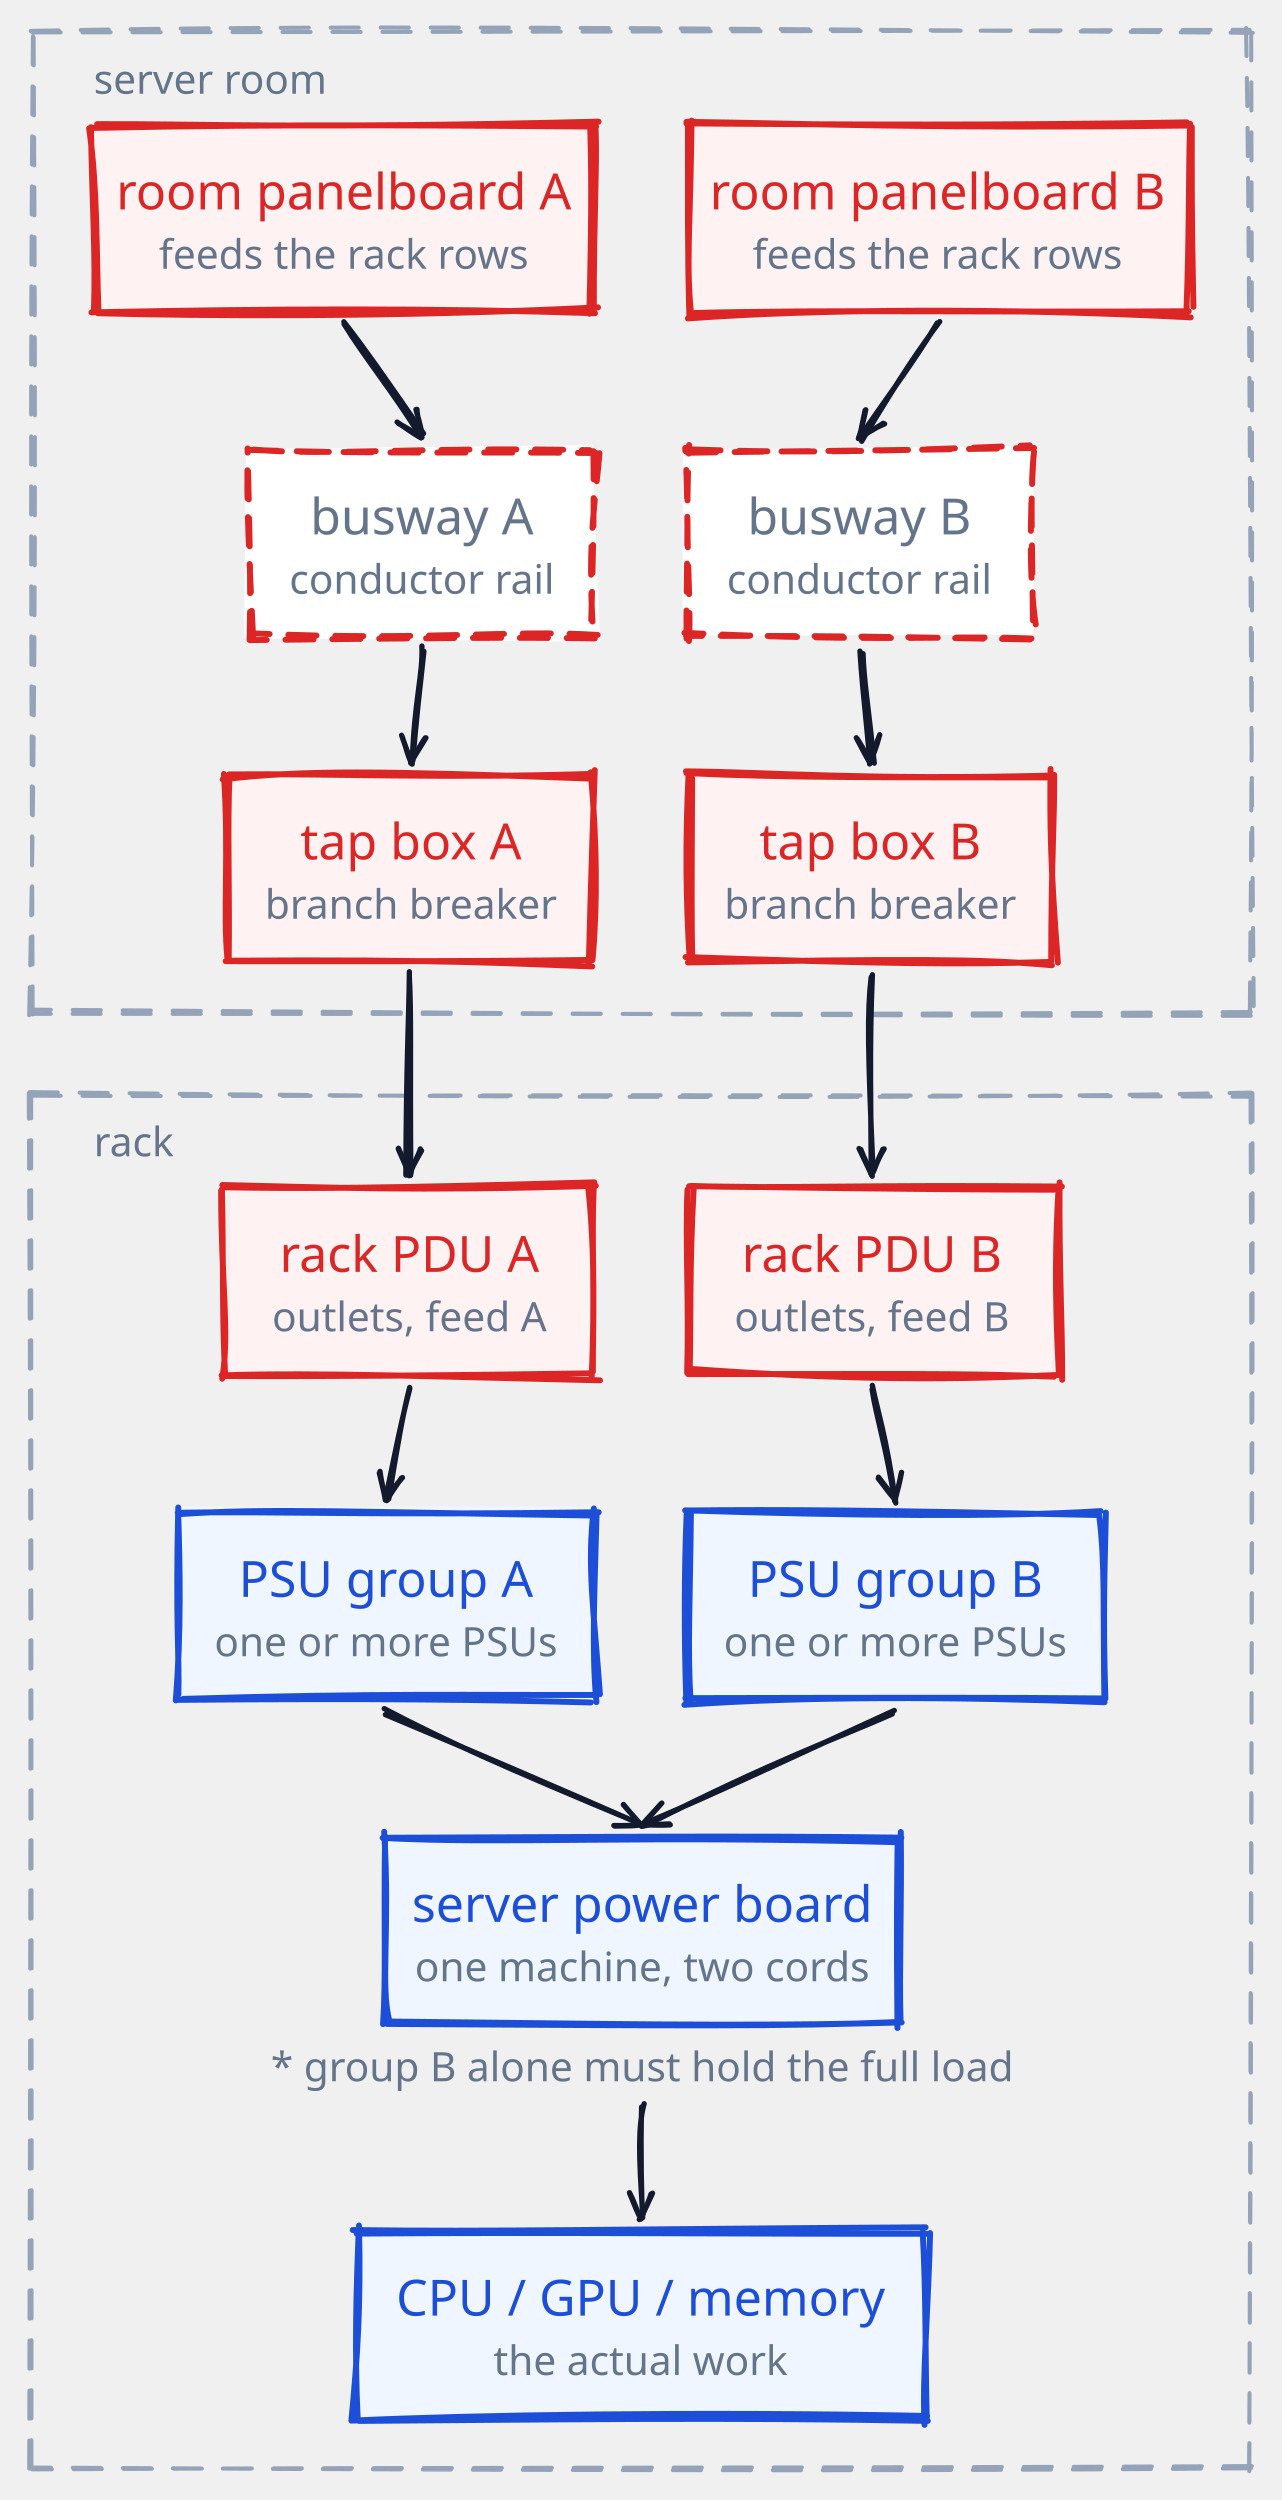
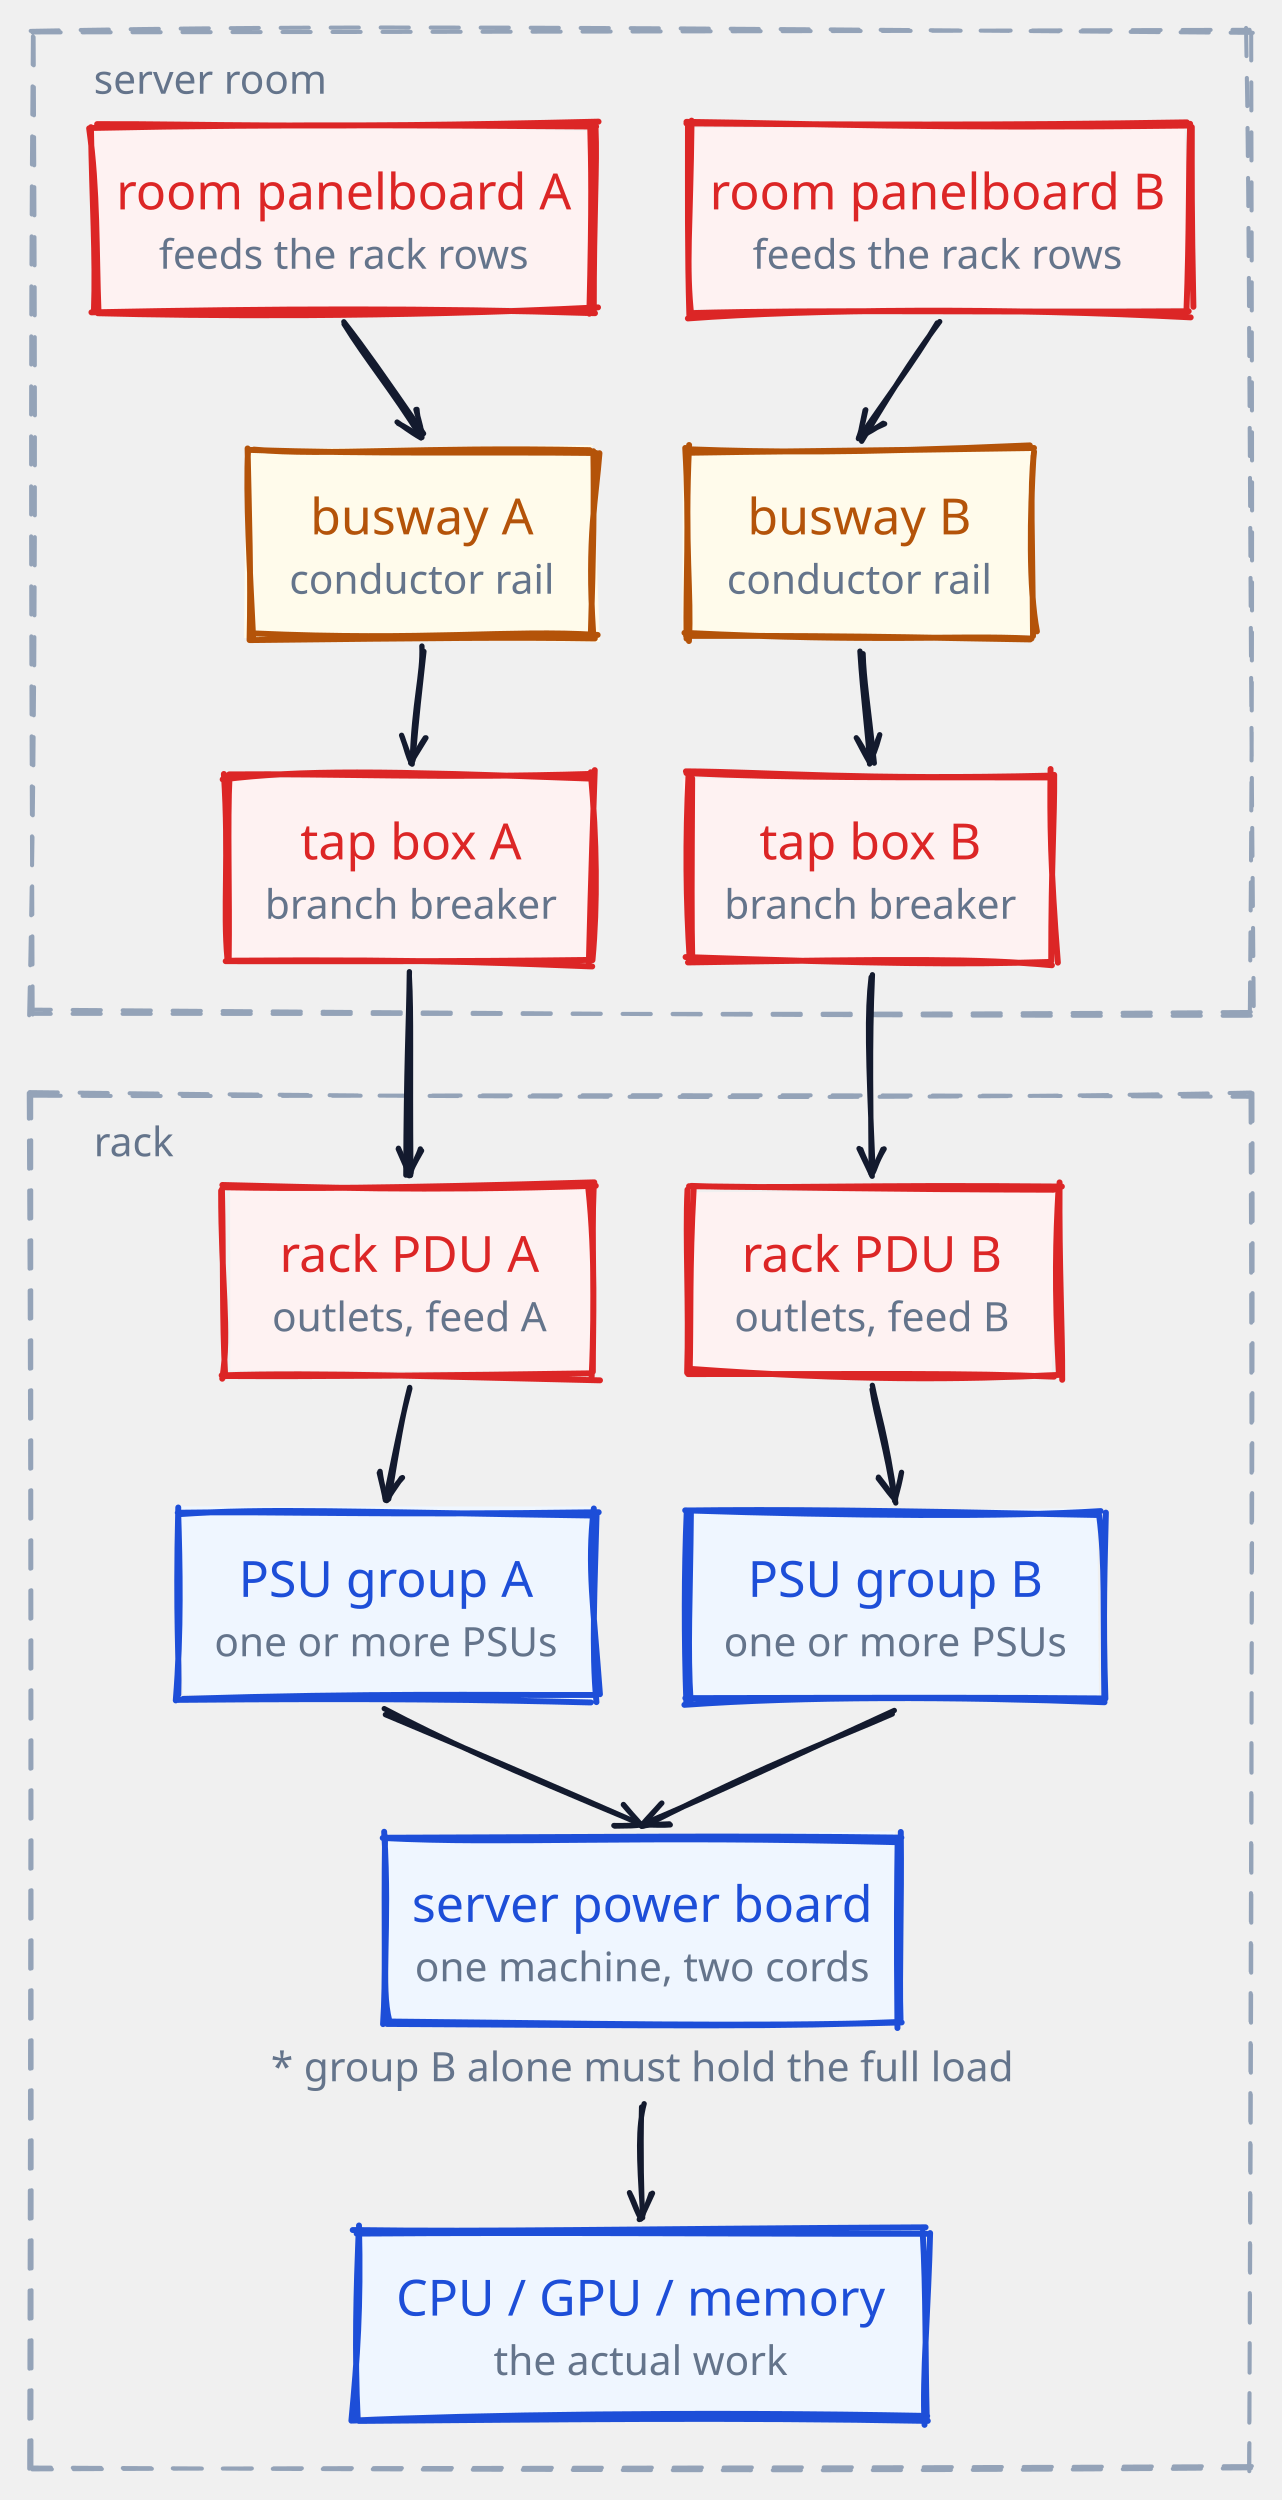
<svg xmlns="http://www.w3.org/2000/svg" viewBox="0 0 410 800" width="410" height="800" role="img" aria-label="each room panelboard runs its own busway, tap box, rack PDU and PSU group, and the two PSU groups meet only inside one server" font-family="Gaegu, ui-rounded, sans-serif" text-anchor="middle" preserveAspectRatio="xMidYMid meet">
  <path d="M9.82 9.886 C104.112 8.006, 197.622 8.797, 400.882 10.515 M10.402 10.373 C116.393 10.157, 223.534 10.208, 399.858 9.531 M398.736 8.947 C400.003 74.422, 399.544 141.227, 401.203 323.654 M400.376 10.343 C400.545 105.794, 401.121 200.737, 399.953 323.971 M400.251 325.035 C270.525 325.275, 141.694 323.994, 10.678 323.092 M400.233 323.839 C286.172 324.702, 171.233 324.42, 9.602 324.424 M9.335 324.882 C11.684 224.772, 11.324 124.908, 10.742 9.516 M10.449 324.638 C10.109 224.555, 9.483 125.443, 10.555 9.496" fill="none" stroke="#94a3b8" stroke-width="1.3" stroke-linecap="round" stroke-linejoin="round" stroke-dasharray="9 7" />
  <text x="30" y="30" font-size="13" fill="#64748b" text-anchor="start">server room</text>
  <path d="M10.409 350.62 C94.781 351.099, 180.045 349.826, 399.904 350.96 M9.481 349.476 C163.741 351.461, 316.561 351.634, 400.277 349.62 M400.779 349.806 C401.023 454.004, 400.328 558.617, 399.78 790.779 M400.178 350.257 C400.823 501.075, 400.514 652.471, 399.706 789.88 M400.586 789.155 C265.306 789.833, 129.544 789.494, 10.324 790.199 M400.291 789.845 C318.197 790.491, 235.891 790.962, 9.539 789.616 M9.355 789.978 C9.63 653.515, 10.148 517.053, 9.208 349.78 M10.044 789.877 C10.251 659.796, 9.927 530.238, 9.978 350.003" fill="none" stroke="#94a3b8" stroke-width="1.3" stroke-linecap="round" stroke-linejoin="round" stroke-dasharray="9 7" />
  <text x="30" y="370" font-size="13" fill="#64748b" text-anchor="start">rack</text>
  <path d="M28.622 38.479 L189.862 41.95 L190.639 98.078 L30.312 99.016" fill="#fef2f2" />
  <path d="M31.082 39.717 C63.639 39.565, 97.17 41.28, 191.533 38.921 M29.536 40.947 C91.272 39.555, 152.093 40.255, 190.763 40.496 M188.88 40.806 C189.169 52.379, 189.501 64.022, 188.59 100.392 M190.574 40.952 C191.127 52.878, 189.966 67.438, 190.012 100.23 M191.369 98.361 C126.036 101.655, 62.162 101.068, 31.319 100.236 M190.396 100.227 C138.269 98.518, 86.759 98.78, 29.263 99.956 M31.515 99.625 C30.787 81.081, 31.264 60.242, 28.524 41.072 M30.054 99.69 C30.686 81.919, 29.466 64.8, 29.1 40.7" fill="none" stroke="#dc2626" stroke-width="1.9" stroke-linecap="round" stroke-linejoin="round" />
  <text x="110" y="67" font-size="16" fill="#dc2626">room panelboard A</text>
  <text x="110" y="86" font-size="13" fill="#64748b">feeds the rack rows</text>
  <path d="M219.173 40.963 L378.973 40.488 L381.185 98.403 L221.819 98.921" fill="#fef2f2" />
  <path d="M219.67 38.99 C259.595 39.514, 296.379 41.221, 380.353 40.176 M219.657 39.493 C270.93 39.891, 321.069 40.173, 379.79 39.153 M381.376 40.661 C381.365 56.412, 381.257 67.918, 381.89 98.177 M380.844 39.613 C380.284 56.449, 380.656 74.057, 379.648 99.94 M381.023 101.56 C321.001 98.422, 260.061 98.912, 220.12 101.901 M380.384 99.601 C322.293 100.034, 263.495 98.994, 220.832 100.202 M221.296 101.827 C219.373 84.477, 220.904 73.818, 221.301 38.604 M220.587 100.812 C219.999 80.977, 220.155 62.251, 220.147 39.954" fill="none" stroke="#dc2626" stroke-width="1.9" stroke-linecap="round" stroke-linejoin="round" />
  <text x="300" y="67" font-size="16" fill="#dc2626">room panelboard B</text>
  <text x="300" y="86" font-size="13" fill="#64748b">feeds the rack rows</text>
-   <path d="M78.724 143.689 L189.409 142.401 L191.999 205.432 L78.089 204.15" fill="#ffffff" />
-   <path d="M81.248 143.872 C104.949 145.962, 133.224 142.926, 188.702 144.053 M79.946 143.968 C118.946 145.373, 156.224 144.525, 190.774 144.965 M191.826 145.02 C190.766 159.003, 187.839 171.78, 189.79 202.286 M189.873 144.392 C190.137 160.662, 189.871 176.26, 189.063 203.2 M191.251 203.174 C162.905 201.41, 136.588 205.17, 81.251 202.69 M190.343 204.306 C164.582 203.882, 140.143 204.14, 79.941 204.834 M81.02 204.449 C79.96 182.693, 78.606 158.241, 79.383 143.888 M79.86 204.823 C80.365 184.241, 79.667 165.615, 79.228 143.504" fill="none" stroke="#dc2626" stroke-width="1.9" stroke-linecap="round" stroke-linejoin="round" stroke-dasharray="9 6" />
-   <text x="135" y="171" font-size="16" fill="#64748b">busway A</text>
+   <path d="M78.724 143.689 L189.409 142.401 L191.999 205.432 L78.089 204.15" fill="#fffbeb" />
+   <path d="M81.248 143.872 C104.949 145.962, 133.224 142.926, 188.702 144.053 M79.946 143.968 C118.946 145.373, 156.224 144.525, 190.774 144.965 M191.826 145.02 C190.766 159.003, 187.839 171.78, 189.79 202.286 M189.873 144.392 C190.137 160.662, 189.871 176.26, 189.063 203.2 M191.251 203.174 C162.905 201.41, 136.588 205.17, 81.251 202.69 M190.343 204.306 C164.582 203.882, 140.143 204.14, 79.941 204.834 M81.02 204.449 C79.96 182.693, 78.606 158.241, 79.383 143.888 M79.86 204.823 C80.365 184.241, 79.667 165.615, 79.228 143.504" fill="none" stroke="#b45309" stroke-width="1.9" stroke-linecap="round" stroke-linejoin="round" />
+   <text x="135" y="171" font-size="16" fill="#b45309">busway A</text>
  <text x="135" y="190" font-size="13" fill="#64748b">conductor rail</text>
-   <path d="M218.543 143.821 L330.671 142.829 L330.633 203.159 L218.381 203.444" fill="#ffffff" />
-   <path d="M221.579 143.814 C244.914 144.654, 271.02 145.143, 329.542 142.52 M220.088 144.887 C242.93 144.464, 266.878 144.404, 330.88 143.356 M330.712 145.891 C329.628 164.454, 329.162 188.483, 331.819 202.041 M330.899 144.545 C329.496 157.356, 330.355 170.532, 330.565 203.531 M330.07 204.347 C304.445 203.151, 282.612 205.612, 219.029 202.508 M329.649 204.62 C307.591 204.353, 282.595 203.367, 219.553 203.48 M220.464 205.133 C221.311 190.678, 218.965 174.588, 220.517 142.401 M219.69 204.363 C219.446 186.231, 220.688 168.08, 219.273 143.348" fill="none" stroke="#dc2626" stroke-width="1.9" stroke-linecap="round" stroke-linejoin="round" stroke-dasharray="9 6" />
-   <text x="275" y="171" font-size="16" fill="#64748b">busway B</text>
+   <path d="M218.543 143.821 L330.671 142.829 L330.633 203.159 L218.381 203.444" fill="#fffbeb" />
+   <path d="M221.579 143.814 C244.914 144.654, 271.02 145.143, 329.542 142.52 M220.088 144.887 C242.93 144.464, 266.878 144.404, 330.88 143.356 M330.712 145.891 C329.628 164.454, 329.162 188.483, 331.819 202.041 M330.899 144.545 C329.496 157.356, 330.355 170.532, 330.565 203.531 M330.07 204.347 C304.445 203.151, 282.612 205.612, 219.029 202.508 M329.649 204.62 C307.591 204.353, 282.595 203.367, 219.553 203.48 M220.464 205.133 C221.311 190.678, 218.965 174.588, 220.517 142.401 M219.69 204.363 C219.446 186.231, 220.688 168.08, 219.273 143.348" fill="none" stroke="#b45309" stroke-width="1.9" stroke-linecap="round" stroke-linejoin="round" />
+   <text x="275" y="171" font-size="16" fill="#b45309">busway B</text>
  <text x="275" y="190" font-size="13" fill="#64748b">conductor rail</text>
  <path d="M71.551 249.452 L190.339 246.487 L188.989 307.914 L74.19 307.487" fill="#fef2f2" />
  <path d="M71.252 249.411 C96.256 246.368, 121.663 246.615, 189.006 249.158 M73.343 247.805 C106.647 247.465, 141.564 249.14, 189.277 247.644 M190.322 246.436 C189.823 260.87, 189.208 277.704, 188.416 308.44 M189.039 247.119 C190.988 268.913, 191.239 289.443, 189.593 307.246 M189.514 309.27 C166.995 308.477, 142.856 306.88, 72.704 307.425 M189.408 307.169 C145.032 307.764, 99.768 307.589, 72.222 307.58 M72.776 306.888 C71.323 291.585, 73.34 273.704, 71.638 247.673 M73.184 307.281 C73.501 285.539, 72.673 263.738, 73.47 247.947" fill="none" stroke="#dc2626" stroke-width="1.9" stroke-linecap="round" stroke-linejoin="round" />
  <text x="131.5" y="275" font-size="16" fill="#dc2626">tap box A</text>
  <text x="131.5" y="294" font-size="13" fill="#64748b">branch breaker</text>
  <path d="M218.427 249.132 L336.331 248.95 L337.025 307.954 L221.73 306.898" fill="#fef2f2" />
  <path d="M219.494 246.827 C246.265 247.039, 275.579 249.696, 336.382 248.19 M219.654 247.386 C253.01 248.986, 285.675 248.7, 336.878 248.783 M336.177 246.083 C335.947 262.192, 336.122 277.69, 338.519 308.043 M337.341 247.951 C337.45 262.021, 336.395 275.54, 336.387 307.608 M335.774 307.823 C307.737 308.719, 280.663 308.386, 219.384 306.256 M336.617 308.881 C313.22 306.738, 289.798 306.85, 220.148 307.984 M221.54 307.615 C221.231 294.621, 221.313 280.728, 221.497 249.1 M220.717 307.412 C219.487 288.093, 219.285 269.474, 220.343 247.466" fill="none" stroke="#dc2626" stroke-width="1.9" stroke-linecap="round" stroke-linejoin="round" />
  <text x="278.5" y="275" font-size="16" fill="#dc2626">tap box B</text>
  <text x="278.5" y="294" font-size="13" fill="#64748b">branch breaker</text>
  <path d="M73.648 379.055 L189.087 380.545 L189.725 438.878 L73.665 438.577" fill="#fef2f2" />
  <path d="M72.162 379.94 C96.643 380.39, 121.959 380.326, 190.177 378.349 M71.153 379.19 C102.718 379.897, 132.629 381.272, 190.651 379.453 M188.246 380.103 C190.697 402.832, 189.678 423.612, 189.713 438.954 M189.98 380.095 C189.191 397.346, 190.54 414.589, 189.327 440.529 M192 441.71 C144.555 440.656, 101.71 439.093, 70.927 440.121 M189.001 439.467 C145.088 440.175, 98.014 440.499, 72.381 440.326 M71.118 441.191 C73.521 426.479, 70.728 409.803, 70.763 381.028 M72.056 440.404 C71.047 421.557, 71.521 404.334, 71.029 380.568" fill="none" stroke="#dc2626" stroke-width="1.9" stroke-linecap="round" stroke-linejoin="round" />
  <text x="131" y="407" font-size="16" fill="#dc2626">rack PDU A</text>
  <text x="131" y="426" font-size="13" fill="#64748b">outlets, feed A</text>
  <path d="M220.407 381.538 L339.292 380.667 L336.515 439.169 L219.891 440.51" fill="#fef2f2" />
  <path d="M221.216 379.479 C247.75 380.484, 273.708 379.075, 339.798 379.691 M220.491 379.584 C251.421 379.88, 281.984 380.565, 337.154 380.716 M339.063 378.369 C338.85 404.418, 339.975 425.556, 339.904 441.535 M338.69 380.998 C337.884 395.857, 337.358 411.802, 338.834 439.504 M339.206 439.95 C307.259 441.52, 273.319 441.858, 220.753 438.027 M337.294 440.539 C309.255 439.295, 281.027 439.762, 220.18 439.704 M220.701 439.319 C221.098 422.719, 220.571 405.315, 221.964 380.705 M219.884 439.296 C220.548 417.898, 219.24 396.565, 219.991 380.688" fill="none" stroke="#dc2626" stroke-width="1.9" stroke-linecap="round" stroke-linejoin="round" />
  <text x="279" y="407" font-size="16" fill="#dc2626">rack PDU B</text>
  <text x="279" y="426" font-size="13" fill="#64748b">outlets, feed B</text>
  <path d="M55.902 482.053 L189.638 482.074 L189.868 545.823 L58.628 542.199" fill="#eff6ff" />
  <path d="M56.881 484.083 C87.323 483.492, 119.238 484.954, 191.581 483.916 M57.113 484.55 C84.998 482.543, 113.195 483.855, 189.85 484.975 M190.02 482.716 C187.831 501.185, 189.956 514.676, 191.981 542.156 M190.895 484.841 C190.316 507.271, 189.258 528.291, 190.866 544.675 M189.987 542.387 C153.415 542.497, 120.028 541.757, 58.605 543.647 M189.06 544.791 C156.262 543.935, 122.226 543.388, 56.555 543.962 M57.065 542.261 C57.437 530.139, 56.142 519.525, 57.043 482.404 M56.242 544.13 C58.016 522.362, 57.551 500.71, 57.01 483.78" fill="none" stroke="#1d4ed8" stroke-width="1.9" stroke-linecap="round" stroke-linejoin="round" />
  <text x="123.5" y="511" font-size="16" fill="#1d4ed8">PSU group A</text>
  <text x="123.5" y="530" font-size="13" fill="#64748b">one or more PSUs</text>
  <path d="M219.847 484.047 L351.127 482.552 L351.661 542.465 L221.361 545.433" fill="#eff6ff" />
  <path d="M219.408 483.36 C249.658 483.009, 280.241 483.256, 351.453 484.808 M219.261 483.314 C271.624 485.024, 322.209 485.496, 352.202 483.542 M351.727 484.932 C353.711 499.952, 352.97 514.833, 353.401 544.677 M353.883 484.038 C353.545 499.776, 352.853 516.534, 353.725 543.571 M353.443 544.725 C305.364 542.869, 257.243 542.808, 219.009 545.547 M352.62 543.5 C321.126 543.207, 291.64 543.244, 219.311 543.4 M221.007 544.612 C219.914 527.637, 220.826 512.373, 221.094 483.799 M219.621 544.668 C218.93 524.392, 218.948 503.05, 219.74 483.929" fill="none" stroke="#1d4ed8" stroke-width="1.9" stroke-linecap="round" stroke-linejoin="round" />
  <text x="286.5" y="511" font-size="16" fill="#1d4ed8">PSU group B</text>
  <text x="286.5" y="530" font-size="13" fill="#64748b">one or more PSUs</text>
  <path d="M123.481 588.349 L286.36 586.02 L289.628 646.992 L124.757 648.714" fill="#eff6ff" />
  <path d="M122.472 588.147 C162.342 590.207, 200.841 587.199, 288.261 589.531 M123.171 588.081 C179.91 587.933, 236.164 587.339, 288.443 588.04 M288.254 586.233 C288.543 609.123, 287.699 631.28, 288.173 646.18 M287.248 588.824 C287.052 603.386, 286.879 617.449, 287.184 648.965 M288.534 647.175 C239.078 648.672, 185.625 647.456, 123.004 646.873 M287.717 647.034 C252.305 648.569, 215.925 648.187, 123.832 647.661 M124.646 646.872 C121.598 635.585, 124.856 618.224, 122.932 586.165 M122.574 647.723 C123.563 633.078, 122.802 617.151, 123.214 587.561" fill="none" stroke="#1d4ed8" stroke-width="1.9" stroke-linecap="round" stroke-linejoin="round" />
  <text x="205.5" y="615" font-size="16" fill="#1d4ed8">server power board</text>
  <text x="205.5" y="634" font-size="13" fill="#64748b">one machine, two cords</text>
  <text x="205.5" y="666" font-size="13" fill="#64748b">* group B alone must hold the full load</text>
  <path d="M113.763 713.884 L296.426 713.53 L295.159 775.665 L113.262 773.203" fill="#eff6ff" />
  <path d="M112.869 713.609 C156.874 714.242, 198.107 713.288, 296.183 712.739 M114.121 714.756 C176.632 714.253, 240.248 714.913, 296.501 714.802 M297.638 714.585 C297.096 737.659, 295.07 760.894, 295.849 775.951 M295.256 714.234 C296.371 733.556, 296.033 753.931, 296.582 774.677 M296.7 773.097 C222.851 771.62, 150.217 772.808, 112.852 774.596 M296.894 774.692 C235.423 773.498, 175.585 774.24, 114.827 774.698 M112.444 774.616 C114.346 754.663, 115.501 738.35, 114.88 712.158 M114.469 774.188 C113.422 752.815, 114.075 731.891, 114.74 714.697" fill="none" stroke="#1d4ed8" stroke-width="1.9" stroke-linecap="round" stroke-linejoin="round" />
  <text x="205" y="741" font-size="16" fill="#1d4ed8">CPU / GPU / memory</text>
  <text x="205" y="760" font-size="13" fill="#64748b">the actual work</text>
  <path d="M110.032 102.973 C116.843 111.721, 122.594 119.996, 135.539 138.74 M110.101 103.705 C116.978 114.858, 125.938 125.619, 134.704 139.887" fill="none" stroke="#131A2E" stroke-width="1.7" stroke-linecap="round" stroke-linejoin="round" />
  <path d="M135.02 139.976 C134.931 137.493, 134.479 136.119, 133.104 131.048 M134.8 140.042 C134.56 136.795, 133.559 133.533, 133.427 131.005" fill="none" stroke="#131A2E" stroke-width="1.7" stroke-linecap="round" stroke-linejoin="round" />
  <path d="M134.701 140.125 C133.079 139.182, 131.818 138.439, 127.073 135.06 M134.814 139.788 C132.027 138.127, 129.033 136.213, 127.466 135.484" fill="none" stroke="#131A2E" stroke-width="1.7" stroke-linecap="round" stroke-linejoin="round" />
  <path d="M300.709 102.913 C294.757 110.897, 288.327 120.049, 275.74 141.204 M299.909 103.347 C292.234 116.239, 283.403 127.637, 274.928 140.266" fill="none" stroke="#131A2E" stroke-width="1.7" stroke-linecap="round" stroke-linejoin="round" />
  <path d="M275.019 140.371 C276.395 138.836, 278.384 137.718, 283.079 135.631 M274.94 139.917 C277.677 138.579, 280.161 137.114, 282.619 135.459" fill="none" stroke="#131A2E" stroke-width="1.7" stroke-linecap="round" stroke-linejoin="round" />
  <path d="M274.68 140.364 C275.535 137.951, 275.9 136.414, 277.038 131.133 M275.042 140.104 C275.352 138.309, 275.859 136.099, 276.83 131.311" fill="none" stroke="#131A2E" stroke-width="1.7" stroke-linecap="round" stroke-linejoin="round" />
  <path d="M135.008 206.735 C135.408 215.767, 132.52 224.265, 131.886 244.527 M135.652 208.454 C134.413 219.573, 133.226 229.95, 132.102 243.422" fill="none" stroke="#131A2E" stroke-width="1.7" stroke-linecap="round" stroke-linejoin="round" />
  <path d="M131.855 243.574 C132.084 242.802, 133.273 241.099, 136.299 236.102 M131.434 244.202 C133.066 241.205, 134.388 238.519, 136.082 236.12" fill="none" stroke="#131A2E" stroke-width="1.7" stroke-linecap="round" stroke-linejoin="round" />
  <path d="M131.73 244.252 C130.494 242.05, 130.271 240.188, 128.727 235.809 M131.446 243.839 C130.54 240.592, 129.134 237.253, 128.515 235.291" fill="none" stroke="#131A2E" stroke-width="1.7" stroke-linecap="round" stroke-linejoin="round" />
  <path d="M276.183 209.187 C276.399 217.27, 277.716 225.097, 279.771 244.204 M275.183 208.367 C276.062 222.792, 278.012 236.593, 278.273 244.482" fill="none" stroke="#131A2E" stroke-width="1.7" stroke-linecap="round" stroke-linejoin="round" />
  <path d="M278.473 243.682 C279.264 241.794, 280.144 240.296, 281.513 235.111 M278.319 244.19 C279.376 241.349, 280.1 238.538, 281.352 235.564" fill="none" stroke="#131A2E" stroke-width="1.7" stroke-linecap="round" stroke-linejoin="round" />
  <path d="M278.353 244.015 C277.61 242.186, 276.67 240.169, 274.398 236.531 M278.336 244.057 C276.873 241.61, 275.587 238.993, 274.015 236.082" fill="none" stroke="#131A2E" stroke-width="1.7" stroke-linecap="round" stroke-linejoin="round" />
  <path d="M131.097 443.984 C128.824 452.867, 127.374 461.535, 124.38 479.687 M131.148 444.327 C127.524 457.995, 124.938 472.987, 123.326 479.466" fill="none" stroke="#131A2E" stroke-width="1.7" stroke-linecap="round" stroke-linejoin="round" />
  <path d="M123.731 480.192 C124.975 478.036, 125.609 477.07, 128.454 472.986 M123.513 479.898 C125.06 477.345, 126.901 474.884, 128.795 472.832" fill="none" stroke="#131A2E" stroke-width="1.7" stroke-linecap="round" stroke-linejoin="round" />
  <path d="M123.915 479.984 C123.201 478.295, 122.173 475.409, 121.608 470.839 M123.329 480.04 C122.956 477.8, 122.403 475.625, 121.379 471.338" fill="none" stroke="#131A2E" stroke-width="1.7" stroke-linecap="round" stroke-linejoin="round" />
  <path d="M279.151 443.309 C280.629 450.933, 283.49 458.787, 286.641 480.959 M279.064 444.615 C280.385 453.37, 283.662 463.353, 286.294 480.311" fill="none" stroke="#131A2E" stroke-width="1.7" stroke-linecap="round" stroke-linejoin="round" />
  <path d="M286.546 479.897 C286.574 478.357, 287.571 476.102, 288.361 471.635 M286.387 480.08 C287.293 476.734, 288.123 473.401, 288.491 471.15" fill="none" stroke="#131A2E" stroke-width="1.7" stroke-linecap="round" stroke-linejoin="round" />
  <path d="M286.476 479.793 C285.091 478.633, 284.256 477.181, 281.043 473.099 M286.397 479.785 C285.062 478.164, 283.794 476.015, 281.119 472.693" fill="none" stroke="#131A2E" stroke-width="1.7" stroke-linecap="round" stroke-linejoin="round" />
  <path d="M122.955 546.761 C141.598 556.601, 159.765 564.84, 205.601 583.906 M123.323 548.686 C152.304 560.782, 181.028 573.238, 205.529 583.955" fill="none" stroke="#131A2E" stroke-width="1.7" stroke-linecap="round" stroke-linejoin="round" />
  <path d="M205.053 584.104 C203.989 582.667, 202.876 581.434, 199.502 577.437 M205.372 584.209 C203.741 582.214, 201.837 580.304, 199.478 577.511" fill="none" stroke="#131A2E" stroke-width="1.7" stroke-linecap="round" stroke-linejoin="round" />
  <path d="M205.277 583.872 C203.358 584.337, 201.486 584.254, 196.71 584.344 M205.705 583.985 C202.244 584.098, 198.735 584.273, 196.432 584.171" fill="none" stroke="#131A2E" stroke-width="1.7" stroke-linecap="round" stroke-linejoin="round" />
  <path d="M285.535 548.477 C267.322 556.511, 249.196 562.641, 206.792 584.041 M286.174 547.345 C257.209 560.539, 228.895 574.039, 205.394 583.844" fill="none" stroke="#131A2E" stroke-width="1.7" stroke-linecap="round" stroke-linejoin="round" />
  <path d="M205.345 584.443 C207.399 583.901, 209.337 583.841, 214.196 583.649 M205.373 583.973 C209.045 583.951, 212.18 584.194, 214.484 583.955" fill="none" stroke="#131A2E" stroke-width="1.7" stroke-linecap="round" stroke-linejoin="round" />
  <path d="M205.887 584.255 C206.323 583.043, 208.308 580.847, 211.786 576.983 M205.454 583.948 C207.415 581.601, 209.743 579.262, 211.508 577.219" fill="none" stroke="#131A2E" stroke-width="1.7" stroke-linecap="round" stroke-linejoin="round" />
  <path d="M206.124 673.196 C204.163 680.442, 204.382 689.768, 205.7 708.772 M205.307 674.247 C204.929 688.85, 205.282 703.191, 205.64 709.679" fill="none" stroke="#131A2E" stroke-width="1.7" stroke-linecap="round" stroke-linejoin="round" />
  <path d="M204.562 710.241 C205.537 708.569, 206.75 706.928, 208.339 702.063 M204.986 710.155 C205.778 708.422, 206.664 706.381, 208.796 701.832" fill="none" stroke="#131A2E" stroke-width="1.7" stroke-linecap="round" stroke-linejoin="round" />
  <path d="M205.237 709.836 C203.741 707.867, 203.605 705.861, 201.432 701.652 M204.964 709.8 C204.076 708.174, 203.338 706.43, 201.498 701.881" fill="none" stroke="#131A2E" stroke-width="1.7" stroke-linecap="round" stroke-linejoin="round" />
  <path d="M131.006 310.942 C130.812 327.374, 129.986 340.813, 129.88 376.036 M130.975 312.188 C131.683 325.184, 131.164 338.847, 131.459 375.392" fill="none" stroke="#131A2E" stroke-width="1.7" stroke-linecap="round" stroke-linejoin="round" />
  <path d="M131.387 376.086 C131.403 374.238, 132.385 372.683, 134.9 368.217 M130.851 376.206 C132.299 372.509, 134.124 369.23, 134.512 367.661" fill="none" stroke="#131A2E" stroke-width="1.7" stroke-linecap="round" stroke-linejoin="round" />
  <path d="M131.193 375.821 C130.04 374.256, 129.928 372.684, 127.516 367.446 M131.164 376.185 C130.178 373.98, 129.258 371.636, 127.447 367.655" fill="none" stroke="#131A2E" stroke-width="1.7" stroke-linecap="round" stroke-linejoin="round" />
  <path d="M278.77 312.692 C277.445 324.055, 277.723 336.841, 279.366 374.622 M279.171 311.917 C278.141 334.107, 278.737 356.508, 278.796 375.713" fill="none" stroke="#131A2E" stroke-width="1.7" stroke-linecap="round" stroke-linejoin="round" />
  <path d="M279.087 375.659 C280.136 374.07, 280.17 372.194, 282.923 367.647 M278.972 375.907 C279.732 373.903, 280.53 372.046, 282.512 367.783" fill="none" stroke="#131A2E" stroke-width="1.7" stroke-linecap="round" stroke-linejoin="round" />
  <path d="M279.101 376.399 C278.263 374.628, 277.578 373.027, 274.89 367.531 M278.97 376.146 C278.082 373.315, 276.677 371.182, 275.48 367.831" fill="none" stroke="#131A2E" stroke-width="1.7" stroke-linecap="round" stroke-linejoin="round" />
</svg>
